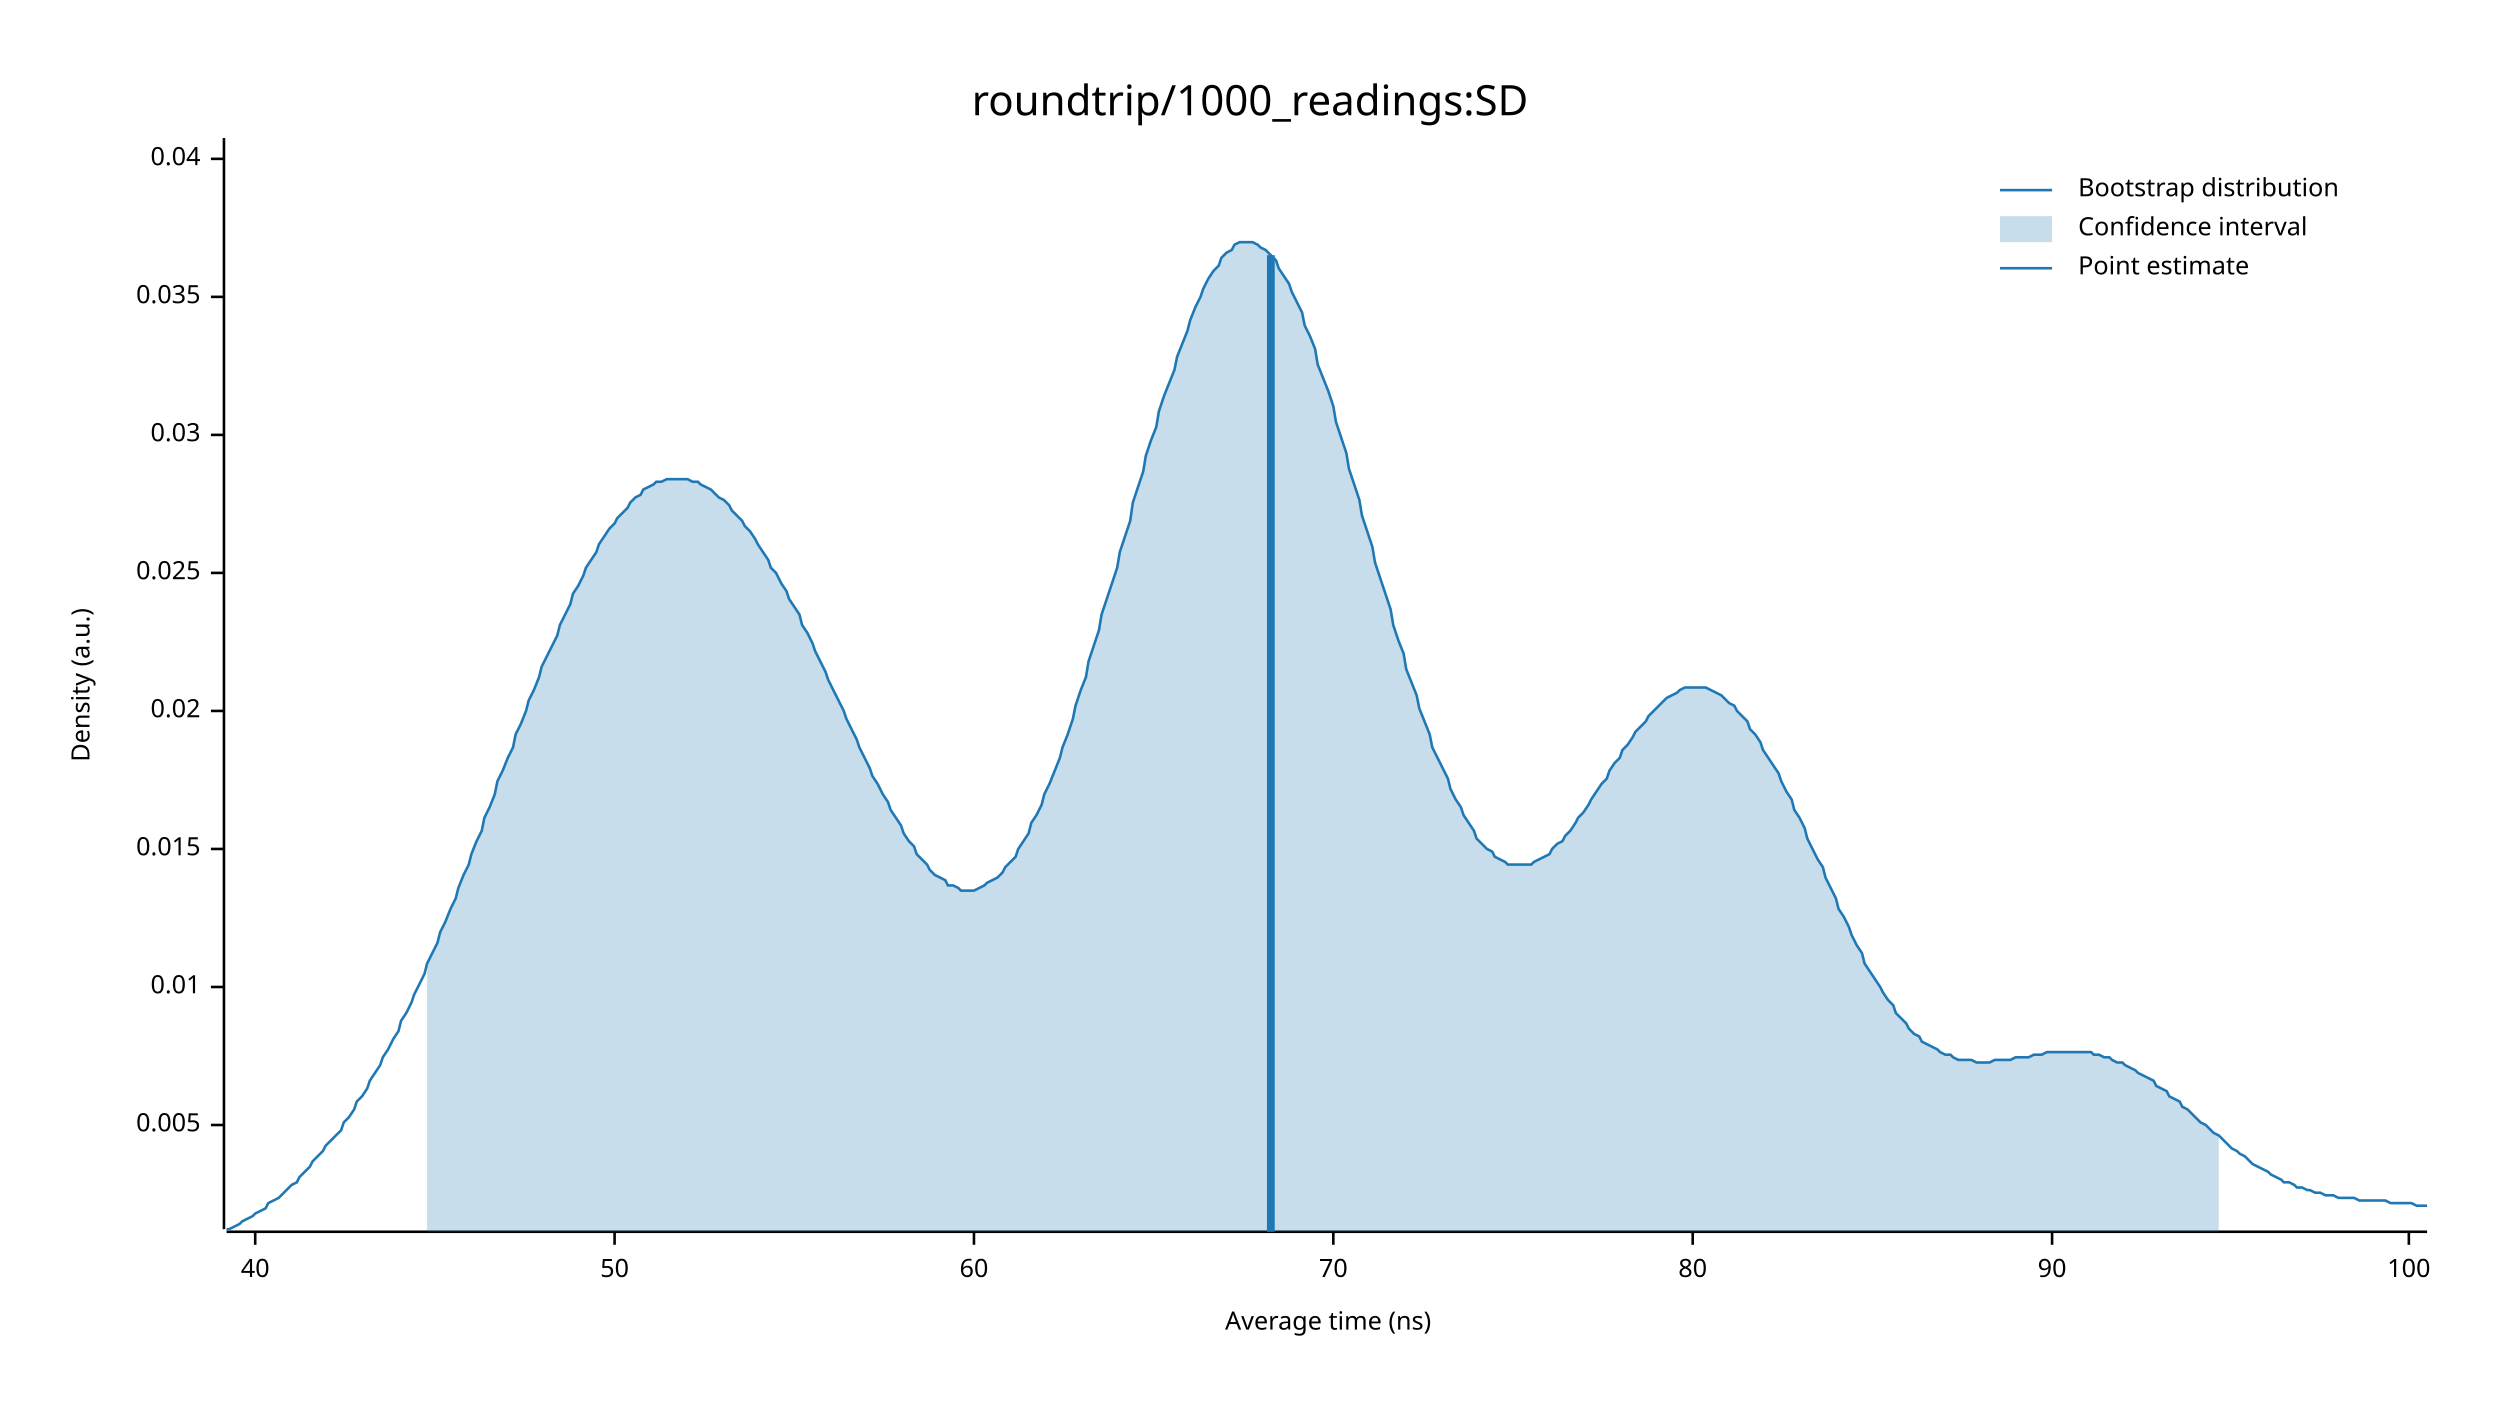
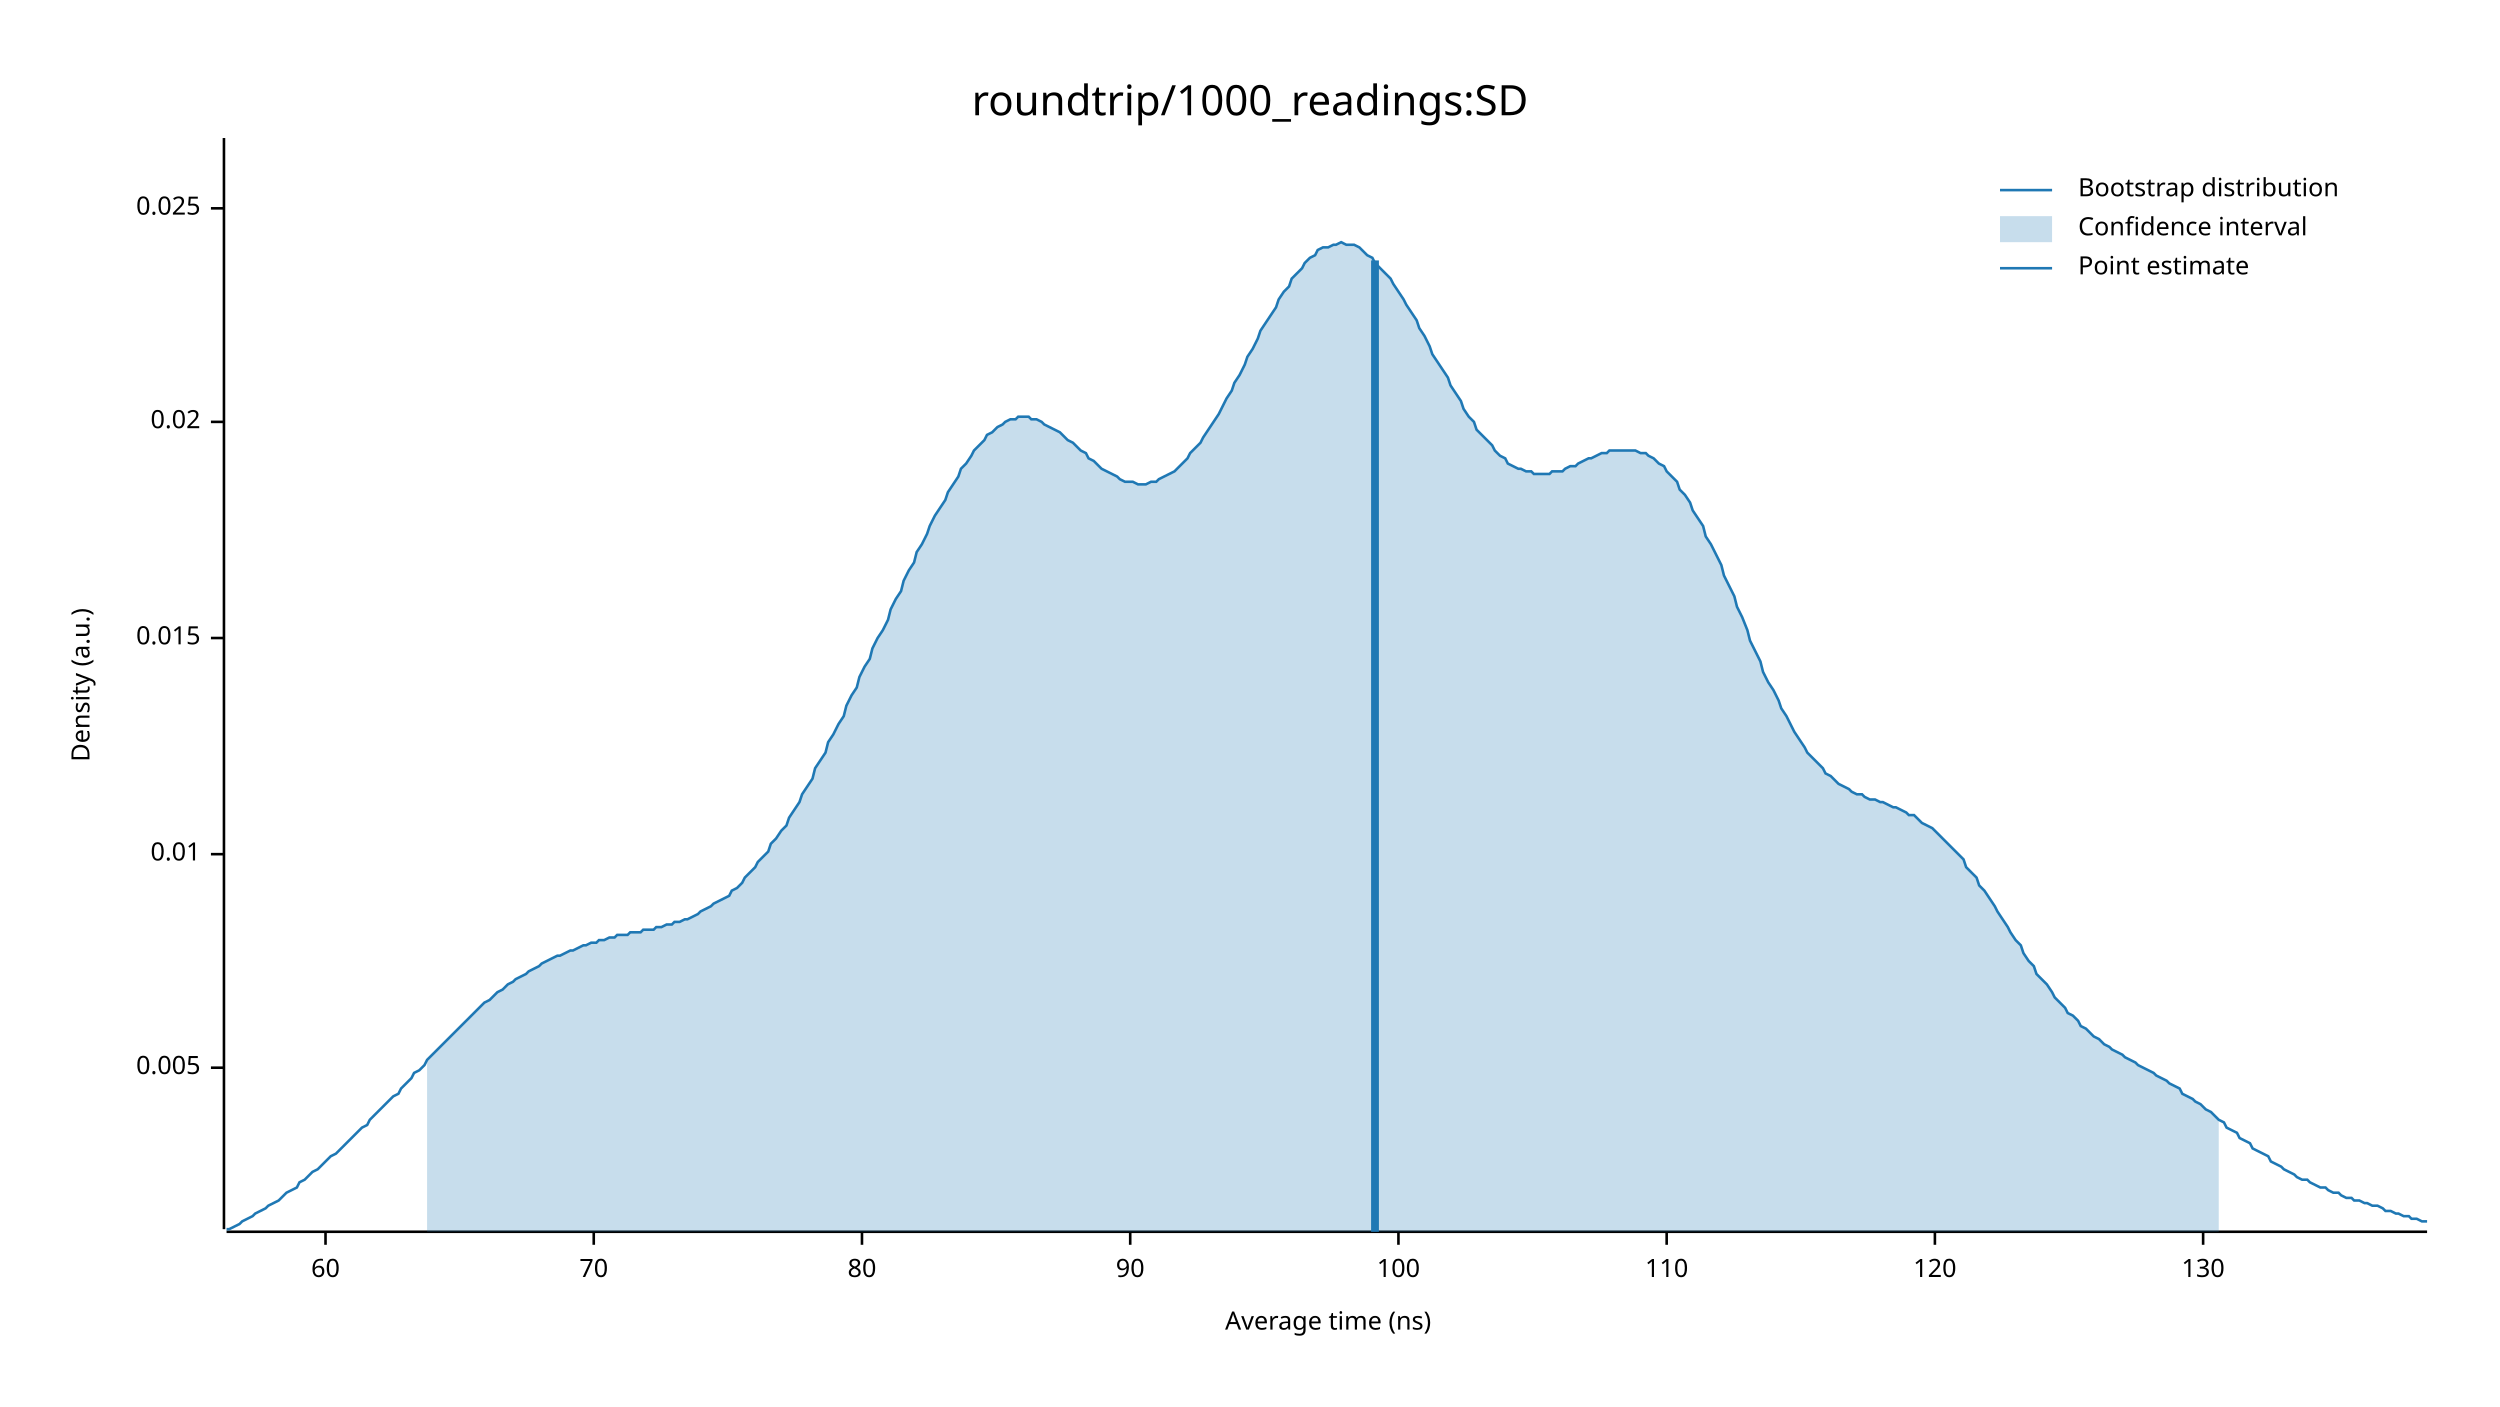
<svg xmlns="http://www.w3.org/2000/svg" width="960" height="540" viewBox="0 0 960 540">
  <text x="480" y="32" dy="0.76em" text-anchor="middle" font-family="sans-serif" font-size="16.129" opacity="1" fill="#000000">
roundtrip/1000_readings:SD
</text>
  <text x="27" y="263" dy="0.76em" text-anchor="middle" font-family="sans-serif" font-size="9.677" opacity="1" fill="#000000" transform="rotate(270, 27, 263)">
Density (a.u.)
</text>
  <text x="510" y="513" dy="-0.5ex" text-anchor="middle" font-family="sans-serif" font-size="9.677" opacity="1" fill="#000000">
Average time (ns)
</text>
  <polyline fill="none" opacity="1" stroke="#000000" stroke-width="1" points="86,53 86,472 " />
-   <text x="77" y="432" dy="0.5ex" text-anchor="end" font-family="sans-serif" font-size="9.677" opacity="1" fill="#000000">
+   <text x="77" y="410" dy="0.5ex" text-anchor="end" font-family="sans-serif" font-size="9.677" opacity="1" fill="#000000">
0.005
</text>
-   <polyline fill="none" opacity="1" stroke="#000000" stroke-width="1" points="81,432 86,432 " />
-   <text x="77" y="379" dy="0.5ex" text-anchor="end" font-family="sans-serif" font-size="9.677" opacity="1" fill="#000000">
+   <polyline fill="none" opacity="1" stroke="#000000" stroke-width="1" points="81,410 86,410 " />
+   <text x="77" y="328" dy="0.5ex" text-anchor="end" font-family="sans-serif" font-size="9.677" opacity="1" fill="#000000">
0.01
</text>
-   <polyline fill="none" opacity="1" stroke="#000000" stroke-width="1" points="81,379 86,379 " />
-   <text x="77" y="326" dy="0.5ex" text-anchor="end" font-family="sans-serif" font-size="9.677" opacity="1" fill="#000000">
+   <polyline fill="none" opacity="1" stroke="#000000" stroke-width="1" points="81,328 86,328 " />
+   <text x="77" y="245" dy="0.5ex" text-anchor="end" font-family="sans-serif" font-size="9.677" opacity="1" fill="#000000">
0.015
</text>
-   <polyline fill="none" opacity="1" stroke="#000000" stroke-width="1" points="81,326 86,326 " />
-   <text x="77" y="273" dy="0.5ex" text-anchor="end" font-family="sans-serif" font-size="9.677" opacity="1" fill="#000000">
+   <polyline fill="none" opacity="1" stroke="#000000" stroke-width="1" points="81,245 86,245 " />
+   <text x="77" y="162" dy="0.5ex" text-anchor="end" font-family="sans-serif" font-size="9.677" opacity="1" fill="#000000">
0.02
</text>
-   <polyline fill="none" opacity="1" stroke="#000000" stroke-width="1" points="81,273 86,273 " />
-   <text x="77" y="220" dy="0.5ex" text-anchor="end" font-family="sans-serif" font-size="9.677" opacity="1" fill="#000000">
+   <polyline fill="none" opacity="1" stroke="#000000" stroke-width="1" points="81,162 86,162 " />
+   <text x="77" y="80" dy="0.5ex" text-anchor="end" font-family="sans-serif" font-size="9.677" opacity="1" fill="#000000">
0.025
</text>
-   <polyline fill="none" opacity="1" stroke="#000000" stroke-width="1" points="81,220 86,220 " />
-   <text x="77" y="167" dy="0.5ex" text-anchor="end" font-family="sans-serif" font-size="9.677" opacity="1" fill="#000000">
- 0.03
- </text>
-   <polyline fill="none" opacity="1" stroke="#000000" stroke-width="1" points="81,167 86,167 " />
-   <text x="77" y="114" dy="0.5ex" text-anchor="end" font-family="sans-serif" font-size="9.677" opacity="1" fill="#000000">
- 0.035
- </text>
-   <polyline fill="none" opacity="1" stroke="#000000" stroke-width="1" points="81,114 86,114 " />
-   <text x="77" y="61" dy="0.5ex" text-anchor="end" font-family="sans-serif" font-size="9.677" opacity="1" fill="#000000">
- 0.04
- </text>
-   <polyline fill="none" opacity="1" stroke="#000000" stroke-width="1" points="81,61 86,61 " />
+   <polyline fill="none" opacity="1" stroke="#000000" stroke-width="1" points="81,80 86,80 " />
  <polyline fill="none" opacity="1" stroke="#000000" stroke-width="1" points="87,473 932,473 " />
-   <text x="98" y="483" dy="0.76em" text-anchor="middle" font-family="sans-serif" font-size="9.677" opacity="1" fill="#000000">
- 40
- </text>
-   <polyline fill="none" opacity="1" stroke="#000000" stroke-width="1" points="98,473 98,478 " />
-   <text x="236" y="483" dy="0.76em" text-anchor="middle" font-family="sans-serif" font-size="9.677" opacity="1" fill="#000000">
- 50
- </text>
-   <polyline fill="none" opacity="1" stroke="#000000" stroke-width="1" points="236,473 236,478 " />
-   <text x="374" y="483" dy="0.76em" text-anchor="middle" font-family="sans-serif" font-size="9.677" opacity="1" fill="#000000">
+   <text x="125" y="483" dy="0.76em" text-anchor="middle" font-family="sans-serif" font-size="9.677" opacity="1" fill="#000000">
60
</text>
-   <polyline fill="none" opacity="1" stroke="#000000" stroke-width="1" points="374,473 374,478 " />
-   <text x="512" y="483" dy="0.76em" text-anchor="middle" font-family="sans-serif" font-size="9.677" opacity="1" fill="#000000">
+   <polyline fill="none" opacity="1" stroke="#000000" stroke-width="1" points="125,473 125,478 " />
+   <text x="228" y="483" dy="0.76em" text-anchor="middle" font-family="sans-serif" font-size="9.677" opacity="1" fill="#000000">
70
</text>
-   <polyline fill="none" opacity="1" stroke="#000000" stroke-width="1" points="512,473 512,478 " />
-   <text x="650" y="483" dy="0.76em" text-anchor="middle" font-family="sans-serif" font-size="9.677" opacity="1" fill="#000000">
+   <polyline fill="none" opacity="1" stroke="#000000" stroke-width="1" points="228,473 228,478 " />
+   <text x="331" y="483" dy="0.76em" text-anchor="middle" font-family="sans-serif" font-size="9.677" opacity="1" fill="#000000">
80
</text>
-   <polyline fill="none" opacity="1" stroke="#000000" stroke-width="1" points="650,473 650,478 " />
-   <text x="788" y="483" dy="0.76em" text-anchor="middle" font-family="sans-serif" font-size="9.677" opacity="1" fill="#000000">
+   <polyline fill="none" opacity="1" stroke="#000000" stroke-width="1" points="331,473 331,478 " />
+   <text x="434" y="483" dy="0.76em" text-anchor="middle" font-family="sans-serif" font-size="9.677" opacity="1" fill="#000000">
90
</text>
-   <polyline fill="none" opacity="1" stroke="#000000" stroke-width="1" points="788,473 788,478 " />
-   <text x="925" y="483" dy="0.76em" text-anchor="middle" font-family="sans-serif" font-size="9.677" opacity="1" fill="#000000">
+   <polyline fill="none" opacity="1" stroke="#000000" stroke-width="1" points="434,473 434,478 " />
+   <text x="537" y="483" dy="0.76em" text-anchor="middle" font-family="sans-serif" font-size="9.677" opacity="1" fill="#000000">
100
</text>
-   <polyline fill="none" opacity="1" stroke="#000000" stroke-width="1" points="925,473 925,478 " />
-   <polyline fill="none" opacity="1" stroke="#1F78B4" stroke-width="1" points="87,472 88,472 90,471 92,470 93,469 95,468 97,467 98,466 100,465 102,464 103,462 105,461 107,460 109,458 110,457 112,455 114,454 115,452 117,450 119,448 120,446 122,444 124,442 125,440 127,438 129,436 131,434 132,431 134,429 136,426 137,423 139,421 141,418 142,415 144,412 146,409 147,406 149,403 151,399 153,396 154,392 156,389 158,385 159,382 161,378 163,374 164,370 166,366 168,362 169,358 171,354 173,349 175,345 176,341 178,336 180,332 181,328 183,323 185,319 186,314 188,310 190,305 191,300 193,296 195,291 197,287 198,282 200,278 202,273 203,269 205,265 207,260 208,256 210,252 212,248 214,244 215,240 217,236 219,232 220,228 222,225 224,221 225,218 227,215 229,212 230,209 232,206 234,203 236,201 237,199 239,197 241,195 242,193 244,191 246,190 247,188 249,187 251,186 252,185 254,185 256,184 258,184 259,184 261,184 263,184 264,184 266,185 268,185 269,186 271,187 273,188 274,189 276,191 278,192 280,194 281,196 283,198 285,200 286,202 288,204 290,207 291,209 293,212 295,215 296,218 298,220 300,224 302,227 303,230 305,233 307,236 308,240 310,243 312,247 313,250 315,254 317,258 318,261 320,265 322,269 324,273 325,276 327,280 329,284 330,287 332,291 334,295 335,298 337,301 339,305 341,308 342,311 344,314 346,317 347,320 349,323 351,325 352,328 354,330 356,332 357,334 359,336 361,337 363,338 364,340 366,340 368,341 369,342 371,342 373,342 374,342 376,341 378,340 379,339 381,338 383,337 385,335 386,333 388,331 390,329 391,326 393,323 395,320 396,316 398,313 400,309 401,305 403,301 405,296 407,291 408,287 410,282 412,276 413,271 415,265 417,260 418,254 420,248 422,242 423,236 425,230 427,224 429,218 430,212 432,206 434,200 435,193 437,187 439,181 440,175 442,169 444,164 445,158 447,152 449,147 451,142 452,137 454,132 456,127 457,123 459,118 461,114 462,111 464,107 466,104 468,102 469,99 471,97 473,96 474,94 476,93 478,93 479,93 481,93 483,94 484,95 486,96 488,98 490,100 491,103 493,106 495,109 496,112 498,116 500,120 501,125 503,129 505,134 506,140 508,145 510,150 512,156 513,162 515,168 517,174 518,180 520,186 522,192 523,198 525,204 527,210 528,216 530,222 532,228 534,234 535,240 537,246 539,251 540,257 542,262 544,267 545,272 547,277 549,282 550,287 552,291 554,295 556,299 557,303 559,307 561,310 562,313 564,316 566,319 567,322 569,324 571,326 573,327 574,329 576,330 578,331 579,332 581,332 583,332 584,332 586,332 588,332 589,331 591,330 593,329 595,328 596,326 598,324 600,323 601,321 603,319 605,316 606,314 608,312 610,309 611,307 613,304 615,301 617,299 618,296 620,293 622,291 623,288 625,286 627,283 628,281 630,279 632,277 633,275 635,273 637,271 639,269 640,268 642,267 644,266 645,265 647,264 649,264 650,264 652,264 654,264 655,264 657,265 659,266 661,267 662,268 664,270 666,271 667,273 669,275 671,277 672,280 674,282 676,285 677,288 679,291 681,294 683,297 684,300 686,304 688,307 689,311 691,314 693,318 694,322 696,326 698,330 700,333 701,337 703,341 705,345 706,349 708,352 710,356 711,359 713,363 715,366 716,370 718,373 720,376 722,379 723,381 725,384 727,386 728,389 730,391 732,393 733,395 735,397 737,398 738,400 740,401 742,402 744,403 745,404 747,405 749,405 750,406 752,407 754,407 755,407 757,407 759,408 760,408 762,408 764,408 766,407 767,407 769,407 771,407 772,407 774,406 776,406 777,406 779,406 781,405 782,405 784,405 786,404 788,404 789,404 791,404 793,404 794,404 796,404 798,404 799,404 801,404 803,404 804,405 806,405 808,406 810,406 811,407 813,408 815,408 816,409 818,410 820,411 821,412 823,413 825,414 827,415 828,417 830,418 832,419 833,421 835,422 837,423 838,425 840,426 842,428 843,429 845,431 847,432 849,434 850,435 852,436 854,438 855,439 857,441 859,442 860,443 862,444 864,446 865,447 867,448 869,449 871,450 872,451 874,452 876,453 877,454 879,454 881,455 882,456 884,456 886,457 887,457 889,458 891,458 893,459 894,459 896,459 898,460 899,460 901,460 903,460 904,460 906,461 908,461 909,461 911,461 913,461 915,461 916,461 918,462 920,462 921,462 923,462 925,462 926,462 928,463 930,463 932,463 " />
-   <polygon opacity="0.25" fill="#1F78B4" points="164,370 166,366 168,362 169,358 171,354 173,349 175,345 176,341 178,336 180,332 181,328 183,323 185,319 186,314 188,310 190,305 191,300 193,296 195,291 197,287 198,282 200,278 202,273 203,269 205,265 207,260 208,256 210,252 212,248 214,244 215,240 217,236 219,232 220,228 222,225 224,221 225,218 227,215 229,212 230,209 232,206 234,203 236,201 237,199 239,197 241,195 242,193 244,191 246,190 247,188 249,187 251,186 252,185 254,185 256,184 258,184 259,184 261,184 263,184 264,184 266,185 268,185 269,186 271,187 273,188 274,189 276,191 278,192 280,194 281,196 283,198 285,200 286,202 288,204 290,207 291,209 293,212 295,215 296,218 298,220 300,224 302,227 303,230 305,233 307,236 308,240 310,243 312,247 313,250 315,254 317,258 318,261 320,265 322,269 324,273 325,276 327,280 329,284 330,287 332,291 334,295 335,298 337,301 339,305 341,308 342,311 344,314 346,317 347,320 349,323 351,325 352,328 354,330 356,332 357,334 359,336 361,337 363,338 364,340 366,340 368,341 369,342 371,342 373,342 374,342 376,341 378,340 379,339 381,338 383,337 385,335 386,333 388,331 390,329 391,326 393,323 395,320 396,316 398,313 400,309 401,305 403,301 405,296 407,291 408,287 410,282 412,276 413,271 415,265 417,260 418,254 420,248 422,242 423,236 425,230 427,224 429,218 430,212 432,206 434,200 435,193 437,187 439,181 440,175 442,169 444,164 445,158 447,152 449,147 451,142 452,137 454,132 456,127 457,123 459,118 461,114 462,111 464,107 466,104 468,102 469,99 471,97 473,96 474,94 476,93 478,93 479,93 481,93 483,94 484,95 486,96 488,98 490,100 491,103 493,106 495,109 496,112 498,116 500,120 501,125 503,129 505,134 506,140 508,145 510,150 512,156 513,162 515,168 517,174 518,180 520,186 522,192 523,198 525,204 527,210 528,216 530,222 532,228 534,234 535,240 537,246 539,251 540,257 542,262 544,267 545,272 547,277 549,282 550,287 552,291 554,295 556,299 557,303 559,307 561,310 562,313 564,316 566,319 567,322 569,324 571,326 573,327 574,329 576,330 578,331 579,332 581,332 583,332 584,332 586,332 588,332 589,331 591,330 593,329 595,328 596,326 598,324 600,323 601,321 603,319 605,316 606,314 608,312 610,309 611,307 613,304 615,301 617,299 618,296 620,293 622,291 623,288 625,286 627,283 628,281 630,279 632,277 633,275 635,273 637,271 639,269 640,268 642,267 644,266 645,265 647,264 649,264 650,264 652,264 654,264 655,264 657,265 659,266 661,267 662,268 664,270 666,271 667,273 669,275 671,277 672,280 674,282 676,285 677,288 679,291 681,294 683,297 684,300 686,304 688,307 689,311 691,314 693,318 694,322 696,326 698,330 700,333 701,337 703,341 705,345 706,349 708,352 710,356 711,359 713,363 715,366 716,370 718,373 720,376 722,379 723,381 725,384 727,386 728,389 730,391 732,393 733,395 735,397 737,398 738,400 740,401 742,402 744,403 745,404 747,405 749,405 750,406 752,407 754,407 755,407 757,407 759,408 760,408 762,408 764,408 766,407 767,407 769,407 771,407 772,407 774,406 776,406 777,406 779,406 781,405 782,405 784,405 786,404 788,404 789,404 791,404 793,404 794,404 796,404 798,404 799,404 801,404 803,404 804,405 806,405 808,406 810,406 811,407 813,408 815,408 816,409 818,410 820,411 821,412 823,413 825,414 827,415 828,417 830,418 832,419 833,421 835,422 837,423 838,425 840,426 842,428 843,429 845,431 847,432 849,434 850,435 852,436 852,473 164,473 " />
-   <polyline fill="none" opacity="1" stroke="#1F78B4" stroke-width="3" points="488,473 488,98 " />
+   <polyline fill="none" opacity="1" stroke="#000000" stroke-width="1" points="537,473 537,478 " />
+   <text x="640" y="483" dy="0.76em" text-anchor="middle" font-family="sans-serif" font-size="9.677" opacity="1" fill="#000000">
+ 110
+ </text>
+   <polyline fill="none" opacity="1" stroke="#000000" stroke-width="1" points="640,473 640,478 " />
+   <text x="743" y="483" dy="0.76em" text-anchor="middle" font-family="sans-serif" font-size="9.677" opacity="1" fill="#000000">
+ 120
+ </text>
+   <polyline fill="none" opacity="1" stroke="#000000" stroke-width="1" points="743,473 743,478 " />
+   <text x="846" y="483" dy="0.76em" text-anchor="middle" font-family="sans-serif" font-size="9.677" opacity="1" fill="#000000">
+ 130
+ </text>
+   <polyline fill="none" opacity="1" stroke="#000000" stroke-width="1" points="846,473 846,478 " />
+   <polyline fill="none" opacity="1" stroke="#1F78B4" stroke-width="1" points="87,472 88,472 90,471 92,470 93,469 95,468 97,467 98,466 100,465 102,464 103,463 105,462 107,461 109,459 110,458 112,457 114,456 115,454 117,453 119,451 120,450 122,449 124,447 125,446 127,444 129,443 131,441 132,440 134,438 136,436 137,435 139,433 141,432 142,430 144,428 146,426 147,425 149,423 151,421 153,420 154,418 156,416 158,414 159,412 161,411 163,409 164,407 166,405 168,403 169,402 171,400 173,398 175,396 176,395 178,393 180,391 181,390 183,388 185,386 186,385 188,384 190,382 191,381 193,380 195,378 197,377 198,376 200,375 202,374 203,373 205,372 207,371 208,370 210,369 212,368 214,367 215,367 217,366 219,365 220,365 222,364 224,363 225,363 227,362 229,362 230,361 232,361 234,360 236,360 237,359 239,359 241,359 242,358 244,358 246,358 247,357 249,357 251,357 252,356 254,356 256,355 258,355 259,354 261,354 263,353 264,353 266,352 268,351 269,350 271,349 273,348 274,347 276,346 278,345 280,344 281,342 283,341 285,339 286,337 288,335 290,333 291,331 293,329 295,327 296,324 298,322 300,319 302,317 303,314 305,311 307,308 308,305 310,302 312,299 313,295 315,292 317,289 318,285 320,282 322,278 324,275 325,271 327,267 329,264 330,260 332,256 334,253 335,249 337,245 339,242 341,238 342,234 344,230 346,227 347,223 349,219 351,216 352,212 354,209 356,205 357,202 359,198 361,195 363,192 364,189 366,186 368,183 369,180 371,178 373,175 374,173 376,171 378,169 379,167 381,166 383,164 385,163 386,162 388,161 390,161 391,160 393,160 395,160 396,161 398,161 400,162 401,163 403,164 405,165 407,166 408,167 410,169 412,170 413,171 415,173 417,174 418,176 420,177 422,179 423,180 425,181 427,182 429,183 430,184 432,185 434,185 435,185 437,186 439,186 440,186 442,185 444,185 445,184 447,183 449,182 451,181 452,180 454,178 456,176 457,174 459,172 461,170 462,168 464,165 466,162 468,159 469,157 471,153 473,150 474,147 476,144 478,140 479,137 481,134 483,130 484,127 486,124 488,121 490,118 491,115 493,112 495,110 496,107 498,105 500,103 501,101 503,99 505,98 506,96 508,95 510,95 512,94 513,94 515,93 517,94 518,94 520,94 522,95 523,96 525,98 527,99 528,101 530,103 532,105 534,107 535,109 537,112 539,115 540,117 542,120 544,123 545,126 547,129 549,133 550,136 552,139 554,142 556,145 557,148 559,151 561,154 562,157 564,160 566,162 567,165 569,167 571,169 573,171 574,173 576,175 578,176 579,178 581,179 583,180 584,180 586,181 588,181 589,182 591,182 593,182 595,182 596,181 598,181 600,181 601,180 603,179 605,179 606,178 608,177 610,176 611,176 613,175 615,174 617,174 618,173 620,173 622,173 623,173 625,173 627,173 628,173 630,174 632,174 633,175 635,176 637,178 639,179 640,181 642,183 644,185 645,188 647,190 649,193 650,196 652,199 654,202 655,206 657,209 659,213 661,217 662,221 664,225 666,229 667,233 669,237 671,242 672,246 674,250 676,254 677,258 679,262 681,265 683,269 684,272 686,275 688,279 689,281 691,284 693,287 694,289 696,291 698,293 700,295 701,297 703,298 705,300 706,301 708,302 710,303 711,304 713,305 715,305 716,306 718,307 720,307 722,308 723,308 725,309 727,310 728,310 730,311 732,312 733,313 735,313 737,315 738,316 740,317 742,318 744,320 745,321 747,323 749,325 750,326 752,328 754,330 755,333 757,335 759,337 760,340 762,342 764,345 766,348 767,350 769,353 771,356 772,358 774,361 776,363 777,366 779,369 781,371 782,374 784,376 786,378 788,381 789,383 791,385 793,387 794,389 796,390 798,392 799,394 801,395 803,397 804,398 806,399 808,401 810,402 811,403 813,404 815,405 816,406 818,407 820,408 821,409 823,410 825,411 827,412 828,413 830,414 832,415 833,416 835,417 837,418 838,420 840,421 842,422 843,423 845,424 847,426 849,427 850,428 852,430 854,431 855,433 857,434 859,435 860,437 862,438 864,439 865,441 867,442 869,443 871,444 872,446 874,447 876,448 877,449 879,450 881,451 882,452 884,453 886,453 887,454 889,455 891,456 893,456 894,457 896,458 898,458 899,459 901,460 903,460 904,461 906,461 908,462 909,462 911,463 913,463 915,464 916,465 918,465 920,466 921,466 923,467 925,467 926,468 928,468 930,469 932,469 " />
+   <polygon opacity="0.25" fill="#1F78B4" points="164,407 166,405 168,403 169,402 171,400 173,398 175,396 176,395 178,393 180,391 181,390 183,388 185,386 186,385 188,384 190,382 191,381 193,380 195,378 197,377 198,376 200,375 202,374 203,373 205,372 207,371 208,370 210,369 212,368 214,367 215,367 217,366 219,365 220,365 222,364 224,363 225,363 227,362 229,362 230,361 232,361 234,360 236,360 237,359 239,359 241,359 242,358 244,358 246,358 247,357 249,357 251,357 252,356 254,356 256,355 258,355 259,354 261,354 263,353 264,353 266,352 268,351 269,350 271,349 273,348 274,347 276,346 278,345 280,344 281,342 283,341 285,339 286,337 288,335 290,333 291,331 293,329 295,327 296,324 298,322 300,319 302,317 303,314 305,311 307,308 308,305 310,302 312,299 313,295 315,292 317,289 318,285 320,282 322,278 324,275 325,271 327,267 329,264 330,260 332,256 334,253 335,249 337,245 339,242 341,238 342,234 344,230 346,227 347,223 349,219 351,216 352,212 354,209 356,205 357,202 359,198 361,195 363,192 364,189 366,186 368,183 369,180 371,178 373,175 374,173 376,171 378,169 379,167 381,166 383,164 385,163 386,162 388,161 390,161 391,160 393,160 395,160 396,161 398,161 400,162 401,163 403,164 405,165 407,166 408,167 410,169 412,170 413,171 415,173 417,174 418,176 420,177 422,179 423,180 425,181 427,182 429,183 430,184 432,185 434,185 435,185 437,186 439,186 440,186 442,185 444,185 445,184 447,183 449,182 451,181 452,180 454,178 456,176 457,174 459,172 461,170 462,168 464,165 466,162 468,159 469,157 471,153 473,150 474,147 476,144 478,140 479,137 481,134 483,130 484,127 486,124 488,121 490,118 491,115 493,112 495,110 496,107 498,105 500,103 501,101 503,99 505,98 506,96 508,95 510,95 512,94 513,94 515,93 517,94 518,94 520,94 522,95 523,96 525,98 527,99 528,101 530,103 532,105 534,107 535,109 537,112 539,115 540,117 542,120 544,123 545,126 547,129 549,133 550,136 552,139 554,142 556,145 557,148 559,151 561,154 562,157 564,160 566,162 567,165 569,167 571,169 573,171 574,173 576,175 578,176 579,178 581,179 583,180 584,180 586,181 588,181 589,182 591,182 593,182 595,182 596,181 598,181 600,181 601,180 603,179 605,179 606,178 608,177 610,176 611,176 613,175 615,174 617,174 618,173 620,173 622,173 623,173 625,173 627,173 628,173 630,174 632,174 633,175 635,176 637,178 639,179 640,181 642,183 644,185 645,188 647,190 649,193 650,196 652,199 654,202 655,206 657,209 659,213 661,217 662,221 664,225 666,229 667,233 669,237 671,242 672,246 674,250 676,254 677,258 679,262 681,265 683,269 684,272 686,275 688,279 689,281 691,284 693,287 694,289 696,291 698,293 700,295 701,297 703,298 705,300 706,301 708,302 710,303 711,304 713,305 715,305 716,306 718,307 720,307 722,308 723,308 725,309 727,310 728,310 730,311 732,312 733,313 735,313 737,315 738,316 740,317 742,318 744,320 745,321 747,323 749,325 750,326 752,328 754,330 755,333 757,335 759,337 760,340 762,342 764,345 766,348 767,350 769,353 771,356 772,358 774,361 776,363 777,366 779,369 781,371 782,374 784,376 786,378 788,381 789,383 791,385 793,387 794,389 796,390 798,392 799,394 801,395 803,397 804,398 806,399 808,401 810,402 811,403 813,404 815,405 816,406 818,407 820,408 821,409 823,410 825,411 827,412 828,413 830,414 832,415 833,416 835,417 837,418 838,420 840,421 842,422 843,423 845,424 847,426 849,427 850,428 852,430 852,473 164,473 " />
+   <polyline fill="none" opacity="1" stroke="#1F78B4" stroke-width="3" points="528,473 528,100 " />
  <text x="798" y="68" dy="0.76em" text-anchor="start" font-family="sans-serif" font-size="9.677" opacity="1" fill="#000000">
Bootstrap distribution
</text>
  <text x="798" y="83" dy="0.76em" text-anchor="start" font-family="sans-serif" font-size="9.677" opacity="1" fill="#000000">
Confidence interval
</text>
  <text x="798" y="98" dy="0.76em" text-anchor="start" font-family="sans-serif" font-size="9.677" opacity="1" fill="#000000">
Point estimate
</text>
  <polyline fill="none" opacity="1" stroke="#1F78B4" stroke-width="1" points="768,73 788,73 " />
  <rect x="768" y="83" width="20" height="10" opacity="0.25" fill="#1F78B4" stroke="none" />
  <polyline fill="none" opacity="1" stroke="#1F78B4" stroke-width="1" points="768,103 788,103 " />
</svg>
